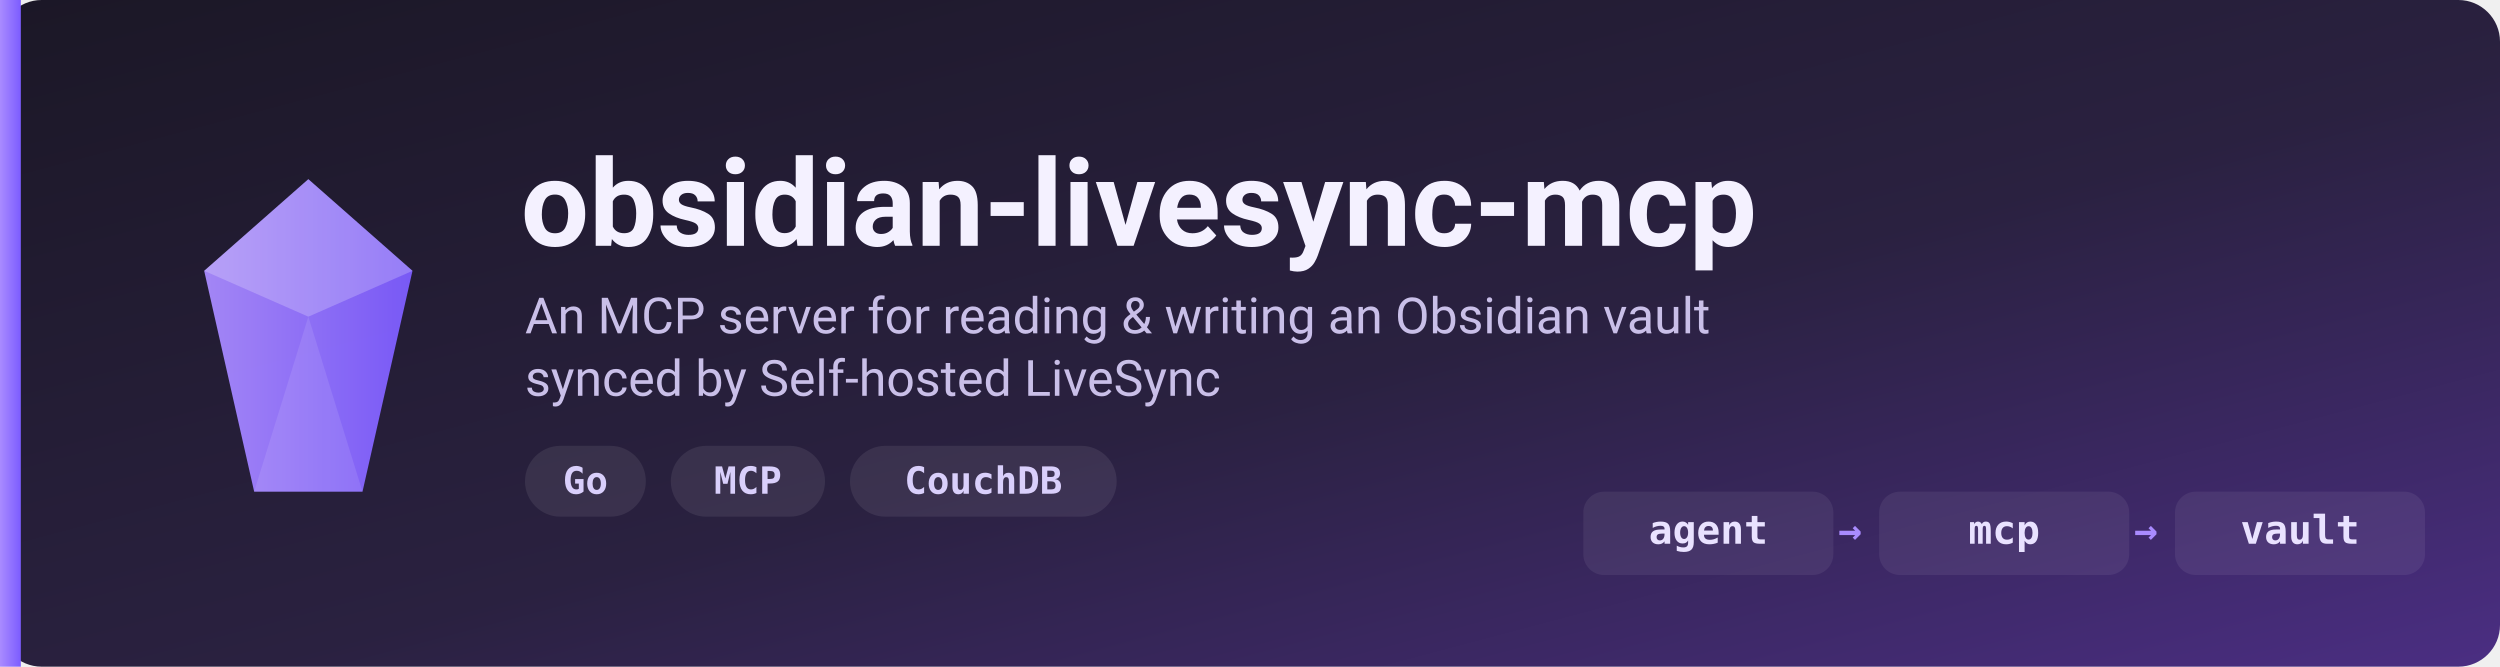
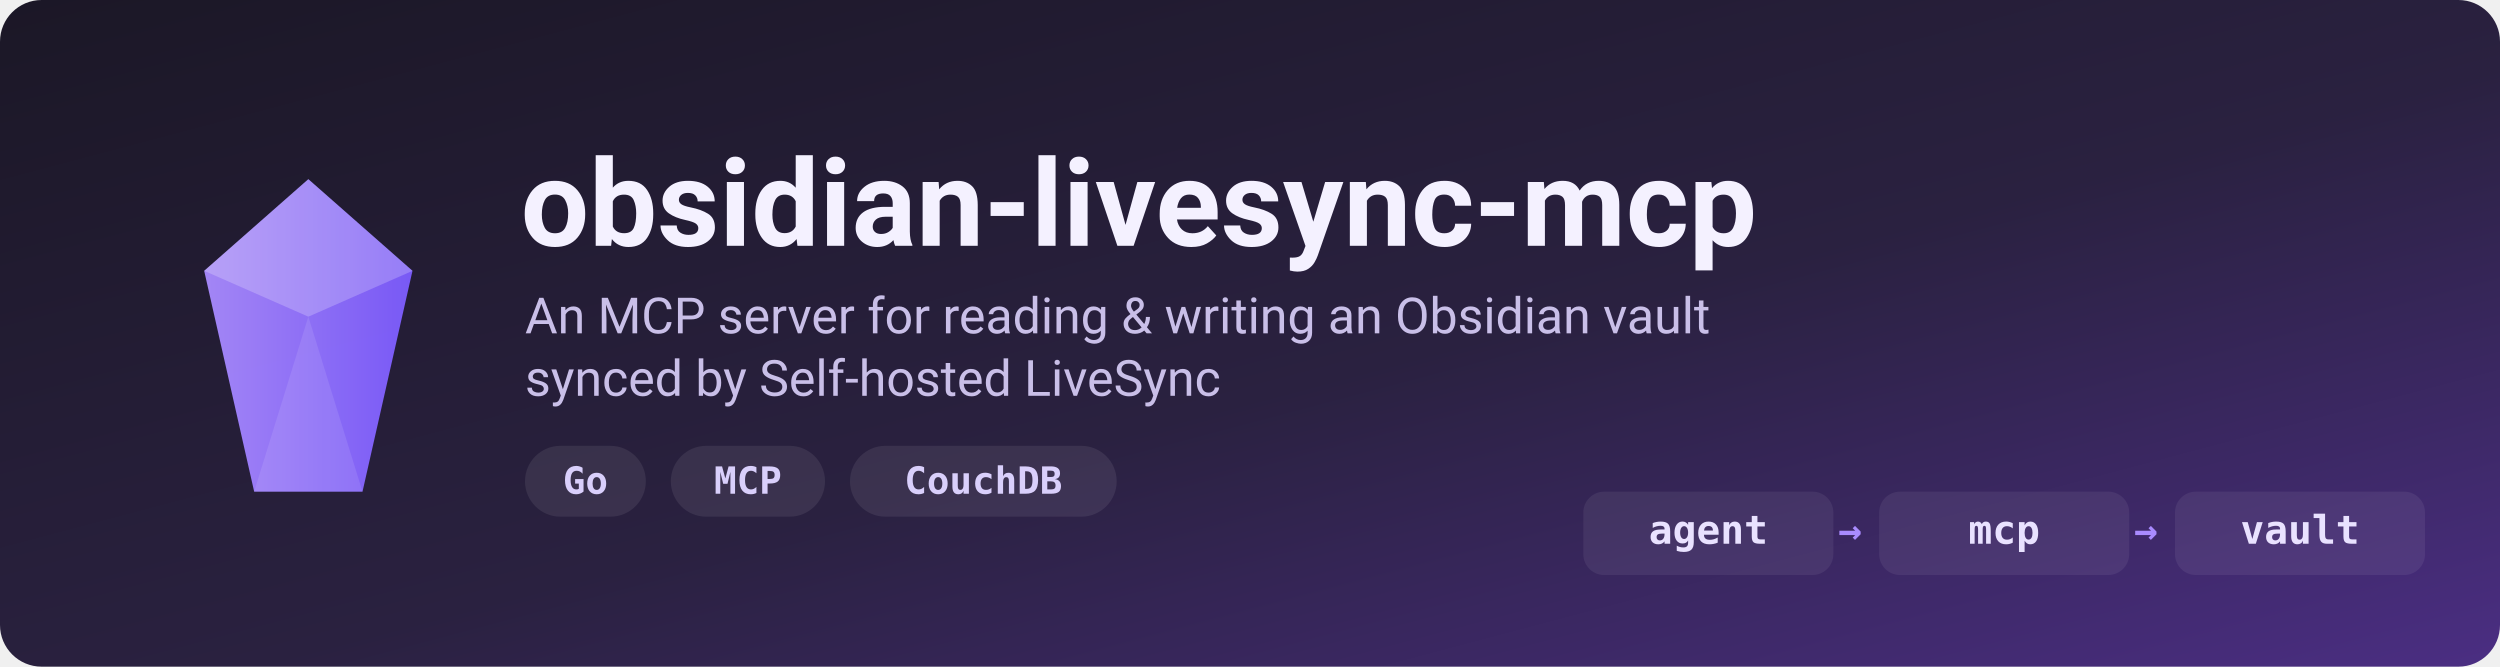
<svg xmlns="http://www.w3.org/2000/svg" width="1200" height="320" viewBox="0 0 1200 320" font-family="ui-sans-serif, -apple-system, Segoe UI, Roboto, Helvetica, Arial, sans-serif" role="img" aria-label="obsidian-livesync-mcp">
  <defs>
    <linearGradient id="bg" x1="0" y1="0" x2="1" y2="1">
      <stop offset="0" stop-color="#1b1726" />
      <stop offset="0.55" stop-color="#2a2140" />
      <stop offset="1" stop-color="#4b2e83" />
    </linearGradient>
    <linearGradient id="accent" x1="0" y1="0" x2="1" y2="0">
      <stop offset="0" stop-color="#a98bff" />
      <stop offset="1" stop-color="#7c5cff" />
    </linearGradient>
  </defs>
  <rect width="1200" height="320" rx="20" fill="url(#bg)" />
-   <rect x="0" y="0" width="10" height="320" fill="url(#accent)" />
  <g transform="translate(78,86)">
    <polygon points="70,0 120,44 96,150 44,150 20,44" fill="url(#accent)" opacity="0.95" />
    <polygon points="70,0 120,44 70,66 20,44" fill="#ffffff" opacity="0.22" />
    <polygon points="70,66 96,150 44,150" fill="#ffffff" opacity="0.10" />
  </g>
  <text x="250" y="118" font-size="58" font-weight="700" fill="#f4f1ff">obsidian-livesync-mcp</text>
  <text x="252" y="160" font-size="24" fill="#c9bfe8">An MCP server for reading &amp; writing an Obsidian vault</text>
  <text x="252" y="190" font-size="24" fill="#c9bfe8">synced by Self-hosted LiveSync</text>
  <g font-family="ui-monospace, SF Mono, Menlo, Consolas, monospace" font-size="18" font-weight="600" fill="#d9cffb">
    <g transform="translate(252,214)">
      <rect x="0" y="0" width="58" height="34" rx="17" fill="#ffffff" opacity="0.08" />
      <text x="29" y="23" text-anchor="middle">Go</text>
      <rect x="70" y="0" width="74" height="34" rx="17" fill="#ffffff" opacity="0.08" />
      <text x="107" y="23" text-anchor="middle">MCP</text>
      <rect x="156" y="0" width="128" height="34" rx="17" fill="#ffffff" opacity="0.08" />
      <text x="220" y="23" text-anchor="middle">CouchDB</text>
    </g>
  </g>
  <g font-family="ui-monospace, SF Mono, Menlo, Consolas, monospace" font-size="19" font-weight="600" fill="#e9e2ff">
    <g transform="translate(760,236)">
      <rect x="0" y="0" width="120" height="40" rx="10" fill="#ffffff" opacity="0.07" />
      <text x="60" y="25" text-anchor="middle">agent</text>
      <text x="128" y="25" fill="#a98bff" text-anchor="middle">→</text>
      <rect x="142" y="0" width="120" height="40" rx="10" fill="#ffffff" opacity="0.07" />
      <text x="202" y="25" text-anchor="middle">mcp</text>
      <text x="270" y="25" fill="#a98bff" text-anchor="middle">→</text>
      <rect x="284" y="0" width="120" height="40" rx="10" fill="#ffffff" opacity="0.07" />
      <text x="344" y="25" text-anchor="middle">vault</text>
    </g>
  </g>
</svg>
